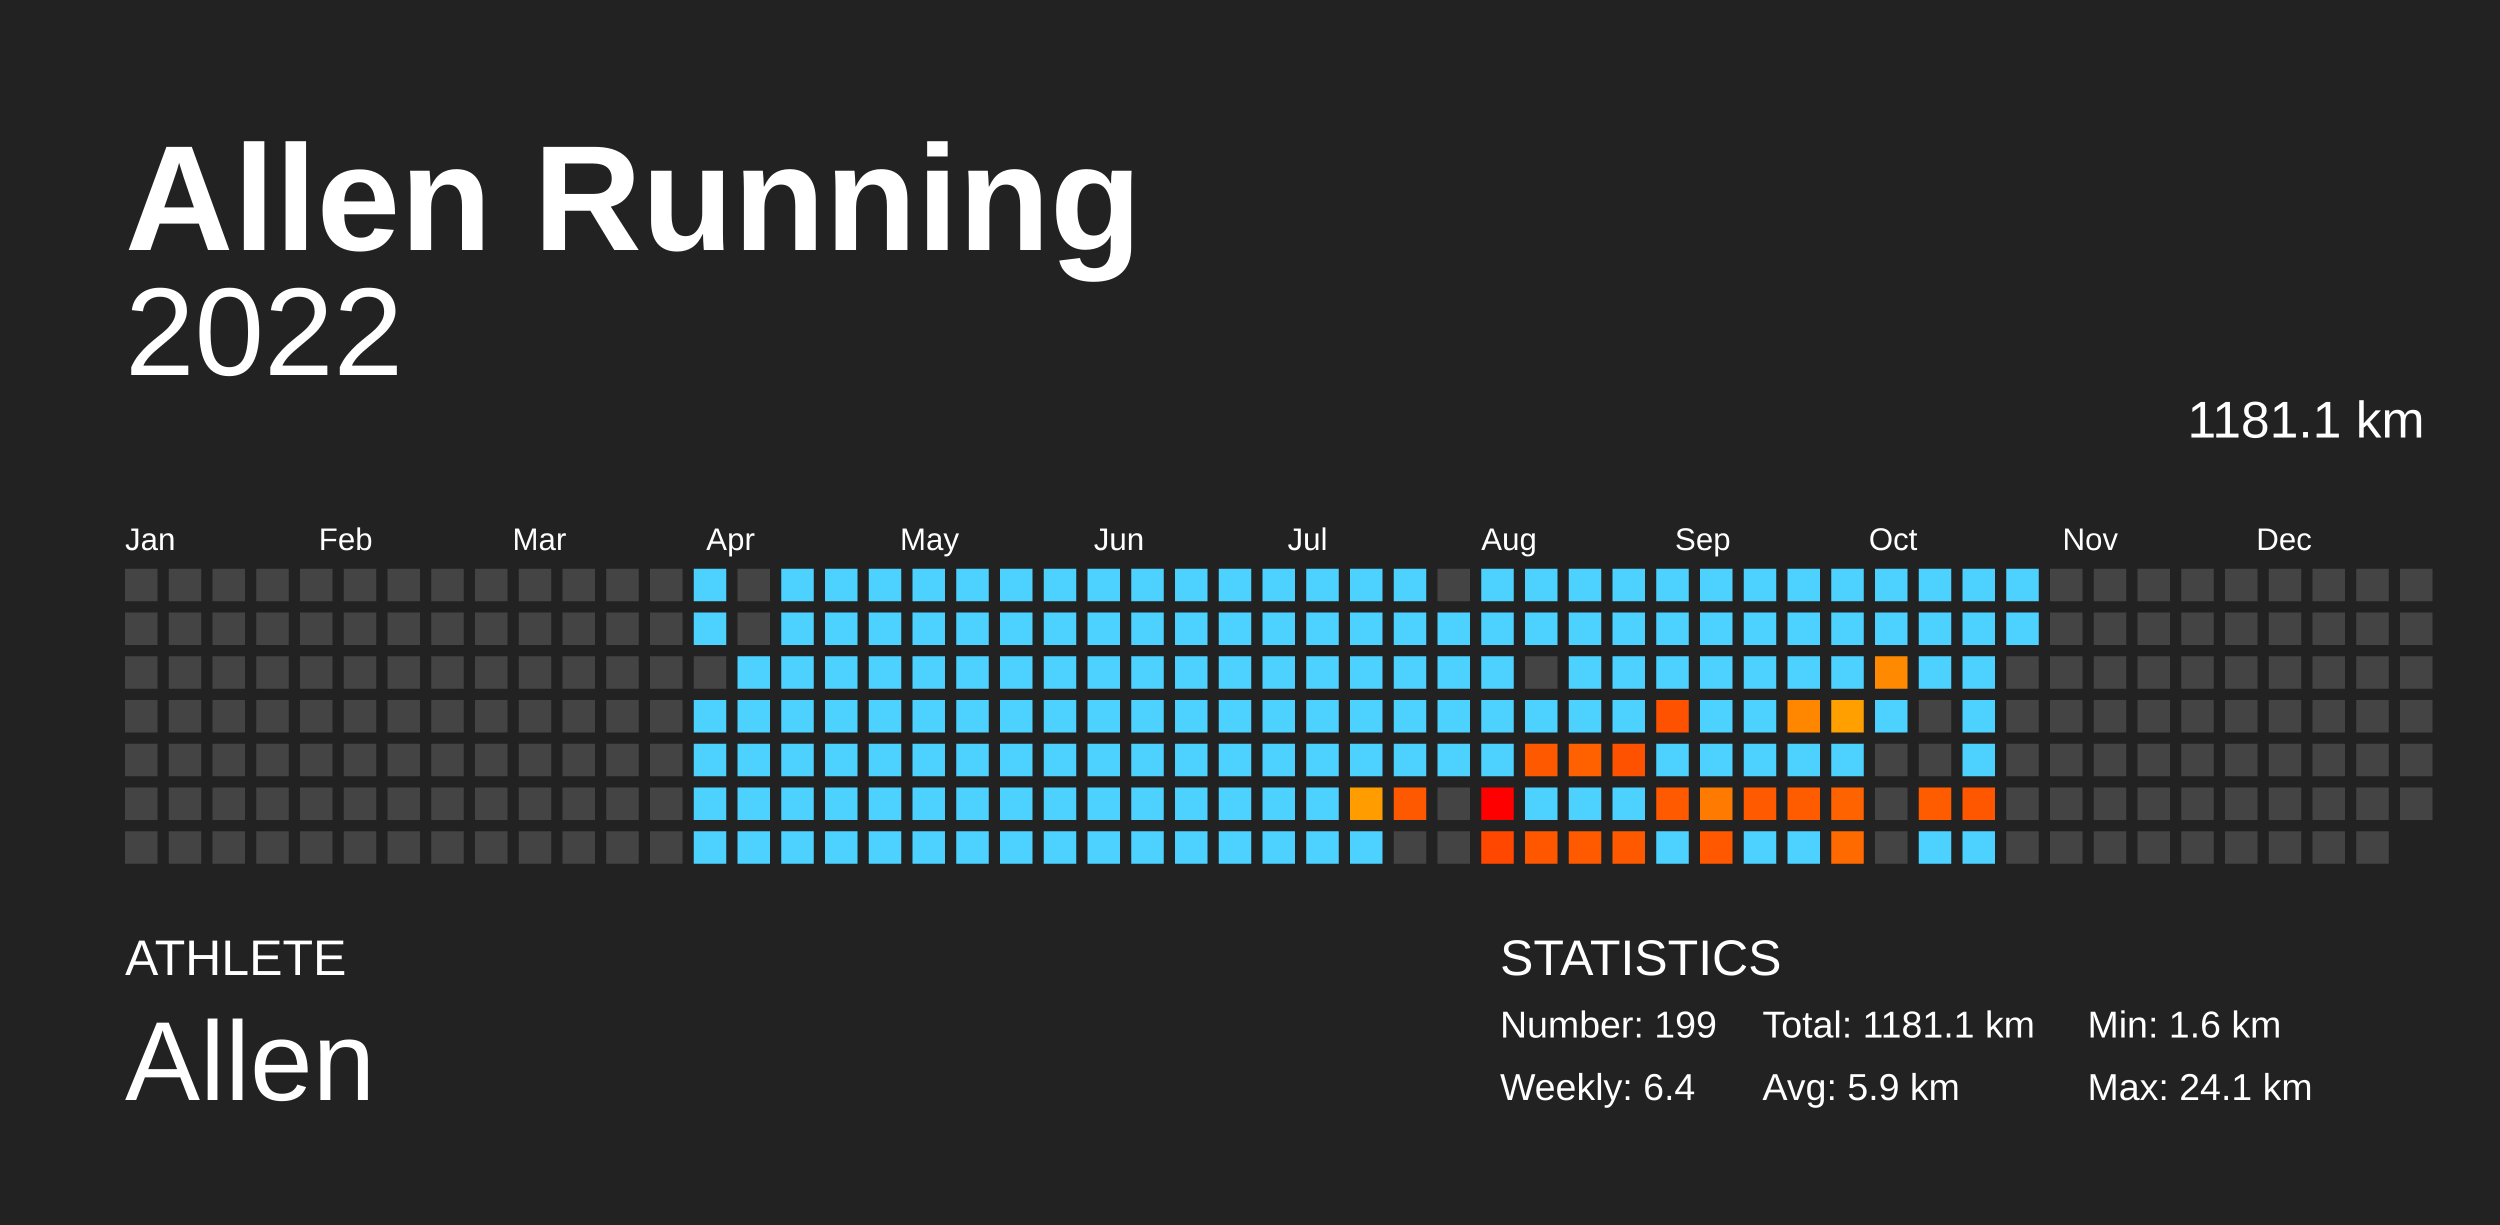
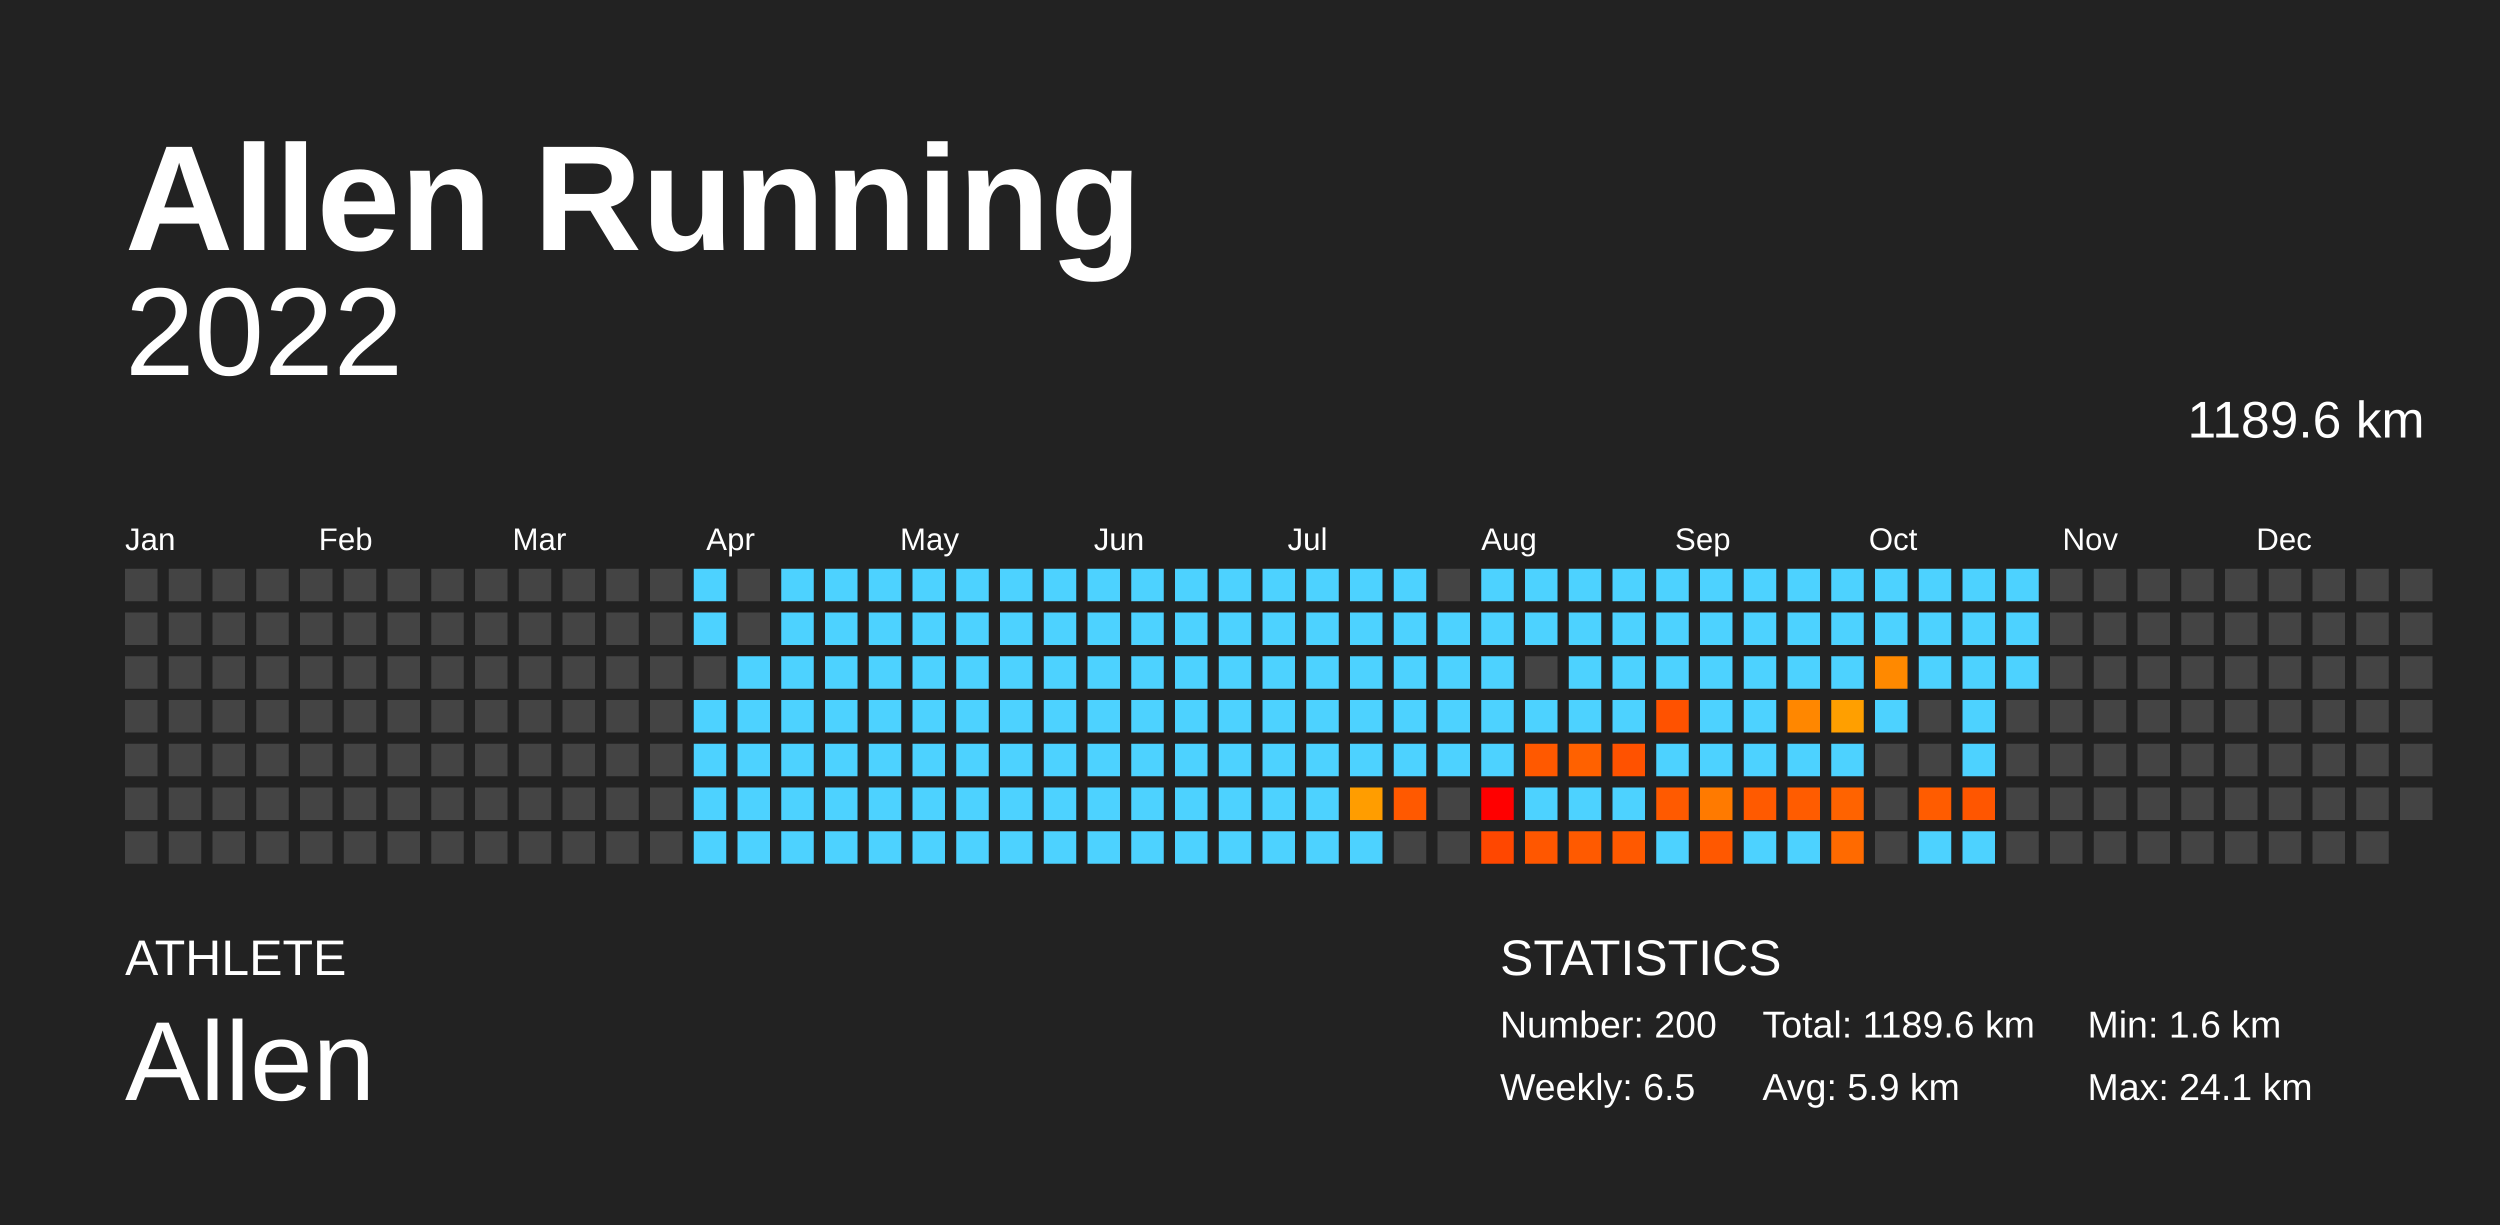
<svg xmlns="http://www.w3.org/2000/svg" baseProfile="full" height="98mm" version="1.1" viewBox="0,0,200,98" width="200mm">
  <defs />
  <rect fill="#222222" height="98" width="200" x="0" y="0" />
  <text fill="#FFFFFF" style="font-size:12px; font-family:Arial; font-weight:bold;" x="10" y="20">Allen Running</text>
  <text fill="#FFFFFF" style="font-size:4px; font-family:Arial" x="10" y="78">ATHLETE</text>
  <text fill="#FFFFFF" style="font-size:9px; font-family:Arial" x="10" y="88">Allen</text>
  <text fill="#FFFFFF" style="font-size:4px; font-family:Arial" x="120" y="78">STATISTICS</text>
-   <text fill="#FFFFFF" style="font-size:3px; font-family:Arial" x="120" y="83">Number: 199</text>
-   <text fill="#FFFFFF" style="font-size:3px; font-family:Arial" x="120" y="88">Weekly: 6.4</text>
-   <text fill="#FFFFFF" style="font-size:3px; font-family:Arial" x="141" y="83">Total: 1181.1 km</text>
+   <text fill="#FFFFFF" style="font-size:3px; font-family:Arial" x="120" y="83">Number: 200</text>
+   <text fill="#FFFFFF" style="font-size:3px; font-family:Arial" x="120" y="88">Weekly: 6.5</text>
+   <text fill="#FFFFFF" style="font-size:3px; font-family:Arial" x="141" y="83">Total: 1189.6 km</text>
  <text fill="#FFFFFF" style="font-size:3px; font-family:Arial" x="141" y="88">Avg: 5.9 km</text>
  <text fill="#FFFFFF" style="font-size:3px; font-family:Arial" x="167" y="83">Min: 1.6 km</text>
  <text fill="#FFFFFF" style="font-size:3px; font-family:Arial" x="167" y="88">Max: 24.1 km</text>
  <text alignment-baseline="hanging" fill="#FFFFFF" style="font-size:10.0px; font-family:Arial;" x="10" y="30">2022</text>
-   <text alignment-baseline="hanging" fill="#FFFFFF" style="font-size:4.125px; font-family:Arial;" x="175" y="35">1181.1 km</text>
+   <text alignment-baseline="hanging" fill="#FFFFFF" style="font-size:4.125px; font-family:Arial;" x="175" y="35">1189.6 km</text>
  <text fill="#FFFFFF" style="font-size:2.5px; font-family:Arial" x="10.0" y="44">Jan</text>
  <text fill="#FFFFFF" style="font-size:2.5px; font-family:Arial" x="25.5" y="44">Feb</text>
  <text fill="#FFFFFF" style="font-size:2.5px; font-family:Arial" x="41.0" y="44">Mar</text>
  <text fill="#FFFFFF" style="font-size:2.5px; font-family:Arial" x="56.5" y="44">Apr</text>
  <text fill="#FFFFFF" style="font-size:2.5px; font-family:Arial" x="72.0" y="44">May</text>
  <text fill="#FFFFFF" style="font-size:2.5px; font-family:Arial" x="87.5" y="44">Jun</text>
  <text fill="#FFFFFF" style="font-size:2.5px; font-family:Arial" x="103.0" y="44">Jul</text>
  <text fill="#FFFFFF" style="font-size:2.5px; font-family:Arial" x="118.5" y="44">Aug</text>
  <text fill="#FFFFFF" style="font-size:2.5px; font-family:Arial" x="134.0" y="44">Sep</text>
  <text fill="#FFFFFF" style="font-size:2.5px; font-family:Arial" x="149.5" y="44">Oct</text>
  <text fill="#FFFFFF" style="font-size:2.5px; font-family:Arial" x="165.0" y="44">Nov</text>
  <text fill="#FFFFFF" style="font-size:2.5px; font-family:Arial" x="180.5" y="44">Dec</text>
  <rect fill="#444444" height="2.6" width="2.6" x="10.0" y="45.5" />
  <rect fill="#444444" height="2.6" width="2.6" x="10.0" y="49.0" />
  <rect fill="#444444" height="2.6" width="2.6" x="10.0" y="52.5" />
  <rect fill="#444444" height="2.6" width="2.6" x="10.0" y="56.0" />
  <rect fill="#444444" height="2.6" width="2.6" x="10.0" y="59.5" />
  <rect fill="#444444" height="2.6" width="2.6" x="10.0" y="63.0" />
  <rect fill="#444444" height="2.6" width="2.6" x="10.0" y="66.5" />
  <rect fill="#444444" height="2.6" width="2.6" x="13.5" y="45.5" />
  <rect fill="#444444" height="2.6" width="2.6" x="13.5" y="49.0" />
  <rect fill="#444444" height="2.6" width="2.6" x="13.5" y="52.5" />
  <rect fill="#444444" height="2.6" width="2.6" x="13.5" y="56.0" />
  <rect fill="#444444" height="2.6" width="2.6" x="13.5" y="59.5" />
  <rect fill="#444444" height="2.6" width="2.6" x="13.5" y="63.0" />
  <rect fill="#444444" height="2.6" width="2.6" x="13.5" y="66.5" />
  <rect fill="#444444" height="2.6" width="2.6" x="17.0" y="45.5" />
  <rect fill="#444444" height="2.6" width="2.6" x="17.0" y="49.0" />
  <rect fill="#444444" height="2.6" width="2.6" x="17.0" y="52.5" />
  <rect fill="#444444" height="2.6" width="2.6" x="17.0" y="56.0" />
  <rect fill="#444444" height="2.6" width="2.6" x="17.0" y="59.5" />
  <rect fill="#444444" height="2.6" width="2.6" x="17.0" y="63.0" />
  <rect fill="#444444" height="2.6" width="2.6" x="17.0" y="66.5" />
  <rect fill="#444444" height="2.6" width="2.6" x="20.5" y="45.5" />
  <rect fill="#444444" height="2.6" width="2.6" x="20.5" y="49.0" />
  <rect fill="#444444" height="2.6" width="2.6" x="20.5" y="52.5" />
  <rect fill="#444444" height="2.6" width="2.6" x="20.5" y="56.0" />
  <rect fill="#444444" height="2.6" width="2.6" x="20.5" y="59.5" />
  <rect fill="#444444" height="2.6" width="2.6" x="20.5" y="63.0" />
  <rect fill="#444444" height="2.6" width="2.6" x="20.5" y="66.5" />
  <rect fill="#444444" height="2.6" width="2.6" x="24.0" y="45.5" />
  <rect fill="#444444" height="2.6" width="2.6" x="24.0" y="49.0" />
  <rect fill="#444444" height="2.6" width="2.6" x="24.0" y="52.5" />
  <rect fill="#444444" height="2.6" width="2.6" x="24.0" y="56.0" />
  <rect fill="#444444" height="2.6" width="2.6" x="24.0" y="59.5" />
  <rect fill="#444444" height="2.6" width="2.6" x="24.0" y="63.0" />
  <rect fill="#444444" height="2.6" width="2.6" x="24.0" y="66.5" />
  <rect fill="#444444" height="2.6" width="2.6" x="27.5" y="45.5" />
  <rect fill="#444444" height="2.6" width="2.6" x="27.5" y="49.0" />
  <rect fill="#444444" height="2.6" width="2.6" x="27.5" y="52.5" />
  <rect fill="#444444" height="2.6" width="2.6" x="27.5" y="56.0" />
  <rect fill="#444444" height="2.6" width="2.6" x="27.5" y="59.5" />
  <rect fill="#444444" height="2.6" width="2.6" x="27.5" y="63.0" />
  <rect fill="#444444" height="2.6" width="2.6" x="27.5" y="66.5" />
  <rect fill="#444444" height="2.6" width="2.6" x="31.0" y="45.5" />
  <rect fill="#444444" height="2.6" width="2.6" x="31.0" y="49.0" />
  <rect fill="#444444" height="2.6" width="2.6" x="31.0" y="52.5" />
  <rect fill="#444444" height="2.6" width="2.6" x="31.0" y="56.0" />
  <rect fill="#444444" height="2.6" width="2.6" x="31.0" y="59.5" />
  <rect fill="#444444" height="2.6" width="2.6" x="31.0" y="63.0" />
  <rect fill="#444444" height="2.6" width="2.6" x="31.0" y="66.5" />
  <rect fill="#444444" height="2.6" width="2.6" x="34.5" y="45.5" />
  <rect fill="#444444" height="2.6" width="2.6" x="34.5" y="49.0" />
  <rect fill="#444444" height="2.6" width="2.6" x="34.5" y="52.5" />
  <rect fill="#444444" height="2.6" width="2.6" x="34.5" y="56.0" />
  <rect fill="#444444" height="2.6" width="2.6" x="34.5" y="59.5" />
  <rect fill="#444444" height="2.6" width="2.6" x="34.5" y="63.0" />
  <rect fill="#444444" height="2.6" width="2.6" x="34.5" y="66.5" />
  <rect fill="#444444" height="2.6" width="2.6" x="38.0" y="45.5" />
  <rect fill="#444444" height="2.6" width="2.6" x="38.0" y="49.0" />
  <rect fill="#444444" height="2.6" width="2.6" x="38.0" y="52.5" />
  <rect fill="#444444" height="2.6" width="2.6" x="38.0" y="56.0" />
  <rect fill="#444444" height="2.6" width="2.6" x="38.0" y="59.5" />
  <rect fill="#444444" height="2.6" width="2.6" x="38.0" y="63.0" />
  <rect fill="#444444" height="2.6" width="2.6" x="38.0" y="66.5" />
  <rect fill="#444444" height="2.6" width="2.6" x="41.5" y="45.5" />
  <rect fill="#444444" height="2.6" width="2.6" x="41.5" y="49.0" />
  <rect fill="#444444" height="2.6" width="2.6" x="41.5" y="52.5" />
  <rect fill="#444444" height="2.6" width="2.6" x="41.5" y="56.0" />
  <rect fill="#444444" height="2.6" width="2.6" x="41.5" y="59.5" />
  <rect fill="#444444" height="2.6" width="2.6" x="41.5" y="63.0" />
  <rect fill="#444444" height="2.6" width="2.6" x="41.5" y="66.5" />
  <rect fill="#444444" height="2.6" width="2.6" x="45.0" y="45.5" />
  <rect fill="#444444" height="2.6" width="2.6" x="45.0" y="49.0" />
  <rect fill="#444444" height="2.6" width="2.6" x="45.0" y="52.5" />
  <rect fill="#444444" height="2.6" width="2.6" x="45.0" y="56.0" />
  <rect fill="#444444" height="2.6" width="2.6" x="45.0" y="59.5" />
  <rect fill="#444444" height="2.6" width="2.6" x="45.0" y="63.0" />
  <rect fill="#444444" height="2.6" width="2.6" x="45.0" y="66.5" />
  <rect fill="#444444" height="2.6" width="2.6" x="48.5" y="45.5" />
  <rect fill="#444444" height="2.6" width="2.6" x="48.5" y="49.0" />
  <rect fill="#444444" height="2.6" width="2.6" x="48.5" y="52.5" />
  <rect fill="#444444" height="2.6" width="2.6" x="48.5" y="56.0" />
  <rect fill="#444444" height="2.6" width="2.6" x="48.5" y="59.5" />
  <rect fill="#444444" height="2.6" width="2.6" x="48.5" y="63.0" />
  <rect fill="#444444" height="2.6" width="2.6" x="48.5" y="66.5" />
  <rect fill="#444444" height="2.6" width="2.6" x="52.0" y="45.5" />
  <rect fill="#444444" height="2.6" width="2.6" x="52.0" y="49.0" />
  <rect fill="#444444" height="2.6" width="2.6" x="52.0" y="52.5" />
  <rect fill="#444444" height="2.6" width="2.6" x="52.0" y="56.0" />
  <rect fill="#444444" height="2.6" width="2.6" x="52.0" y="59.5" />
  <rect fill="#444444" height="2.6" width="2.6" x="52.0" y="63.0" />
  <rect fill="#444444" height="2.6" width="2.6" x="52.0" y="66.5" />
  <rect fill="#4dd2ff" height="2.6" width="2.6" x="55.5" y="45.5" />
  <rect fill="#4dd2ff" height="2.6" width="2.6" x="55.5" y="49.0" />
  <rect fill="#444444" height="2.6" width="2.6" x="55.5" y="52.5" />
  <rect fill="#4dd2ff" height="2.6" width="2.6" x="55.5" y="56.0" />
  <rect fill="#4dd2ff" height="2.6" width="2.6" x="55.5" y="59.5" />
  <rect fill="#4dd2ff" height="2.6" width="2.6" x="55.5" y="63.0" />
  <rect fill="#4dd2ff" height="2.6" width="2.6" x="55.5" y="66.5" />
  <rect fill="#444444" height="2.6" width="2.6" x="59.0" y="45.5" />
  <rect fill="#444444" height="2.6" width="2.6" x="59.0" y="49.0" />
  <rect fill="#4dd2ff" height="2.6" width="2.6" x="59.0" y="52.5" />
  <rect fill="#4dd2ff" height="2.6" width="2.6" x="59.0" y="56.0" />
  <rect fill="#4dd2ff" height="2.6" width="2.6" x="59.0" y="59.5" />
  <rect fill="#4dd2ff" height="2.6" width="2.6" x="59.0" y="63.0" />
  <rect fill="#4dd2ff" height="2.6" width="2.6" x="59.0" y="66.5" />
  <rect fill="#4dd2ff" height="2.6" width="2.6" x="62.5" y="45.5" />
  <rect fill="#4dd2ff" height="2.6" width="2.6" x="62.5" y="49.0" />
  <rect fill="#4dd2ff" height="2.6" width="2.6" x="62.5" y="52.5" />
  <rect fill="#4dd2ff" height="2.6" width="2.6" x="62.5" y="56.0" />
  <rect fill="#4dd2ff" height="2.6" width="2.6" x="62.5" y="59.5" />
  <rect fill="#4dd2ff" height="2.6" width="2.6" x="62.5" y="63.0" />
  <rect fill="#4dd2ff" height="2.6" width="2.6" x="62.5" y="66.5" />
  <rect fill="#4dd2ff" height="2.6" width="2.6" x="66.0" y="45.5" />
  <rect fill="#4dd2ff" height="2.6" width="2.6" x="66.0" y="49.0" />
  <rect fill="#4dd2ff" height="2.6" width="2.6" x="66.0" y="52.5" />
  <rect fill="#4dd2ff" height="2.6" width="2.6" x="66.0" y="56.0" />
  <rect fill="#4dd2ff" height="2.6" width="2.6" x="66.0" y="59.5" />
  <rect fill="#4dd2ff" height="2.6" width="2.6" x="66.0" y="63.0" />
  <rect fill="#4dd2ff" height="2.6" width="2.6" x="66.0" y="66.5" />
  <rect fill="#4dd2ff" height="2.6" width="2.6" x="69.5" y="45.5" />
  <rect fill="#4dd2ff" height="2.6" width="2.6" x="69.5" y="49.0" />
  <rect fill="#4dd2ff" height="2.6" width="2.6" x="69.5" y="52.5" />
  <rect fill="#4dd2ff" height="2.6" width="2.6" x="69.5" y="56.0" />
  <rect fill="#4dd2ff" height="2.6" width="2.6" x="69.5" y="59.5" />
  <rect fill="#4dd2ff" height="2.6" width="2.6" x="69.5" y="63.0" />
  <rect fill="#4dd2ff" height="2.6" width="2.6" x="69.5" y="66.5" />
  <rect fill="#4dd2ff" height="2.6" width="2.6" x="73.0" y="45.5" />
  <rect fill="#4dd2ff" height="2.6" width="2.6" x="73.0" y="49.0" />
  <rect fill="#4dd2ff" height="2.6" width="2.6" x="73.0" y="52.5" />
  <rect fill="#4dd2ff" height="2.6" width="2.6" x="73.0" y="56.0" />
  <rect fill="#4dd2ff" height="2.6" width="2.6" x="73.0" y="59.5" />
  <rect fill="#4dd2ff" height="2.6" width="2.6" x="73.0" y="63.0" />
  <rect fill="#4dd2ff" height="2.6" width="2.6" x="73.0" y="66.5" />
  <rect fill="#4dd2ff" height="2.6" width="2.6" x="76.5" y="45.5" />
  <rect fill="#4dd2ff" height="2.6" width="2.6" x="76.5" y="49.0" />
  <rect fill="#4dd2ff" height="2.6" width="2.6" x="76.5" y="52.5" />
  <rect fill="#4dd2ff" height="2.6" width="2.6" x="76.5" y="56.0" />
  <rect fill="#4dd2ff" height="2.6" width="2.6" x="76.5" y="59.5" />
  <rect fill="#4dd2ff" height="2.6" width="2.6" x="76.5" y="63.0" />
  <rect fill="#4dd2ff" height="2.6" width="2.6" x="76.5" y="66.5" />
  <rect fill="#4dd2ff" height="2.6" width="2.6" x="80.0" y="45.5" />
  <rect fill="#4dd2ff" height="2.6" width="2.6" x="80.0" y="49.0" />
  <rect fill="#4dd2ff" height="2.6" width="2.6" x="80.0" y="52.5" />
  <rect fill="#4dd2ff" height="2.6" width="2.6" x="80.0" y="56.0" />
  <rect fill="#4dd2ff" height="2.6" width="2.6" x="80.0" y="59.5" />
  <rect fill="#4dd2ff" height="2.6" width="2.6" x="80.0" y="63.0" />
  <rect fill="#4dd2ff" height="2.6" width="2.6" x="80.0" y="66.5" />
  <rect fill="#4dd2ff" height="2.6" width="2.6" x="83.5" y="45.5" />
  <rect fill="#4dd2ff" height="2.6" width="2.6" x="83.5" y="49.0" />
  <rect fill="#4dd2ff" height="2.6" width="2.6" x="83.5" y="52.5" />
  <rect fill="#4dd2ff" height="2.6" width="2.6" x="83.5" y="56.0" />
  <rect fill="#4dd2ff" height="2.6" width="2.6" x="83.5" y="59.5" />
  <rect fill="#4dd2ff" height="2.6" width="2.6" x="83.5" y="63.0" />
  <rect fill="#4dd2ff" height="2.6" width="2.6" x="83.5" y="66.5" />
  <rect fill="#4dd2ff" height="2.6" width="2.6" x="87.0" y="45.5" />
  <rect fill="#4dd2ff" height="2.6" width="2.6" x="87.0" y="49.0" />
  <rect fill="#4dd2ff" height="2.6" width="2.6" x="87.0" y="52.5" />
  <rect fill="#4dd2ff" height="2.6" width="2.6" x="87.0" y="56.0" />
  <rect fill="#4dd2ff" height="2.6" width="2.6" x="87.0" y="59.5" />
  <rect fill="#4dd2ff" height="2.6" width="2.6" x="87.0" y="63.0" />
  <rect fill="#4dd2ff" height="2.6" width="2.6" x="87.0" y="66.5" />
  <rect fill="#4dd2ff" height="2.6" width="2.6" x="90.5" y="45.5" />
  <rect fill="#4dd2ff" height="2.6" width="2.6" x="90.5" y="49.0" />
  <rect fill="#4dd2ff" height="2.6" width="2.6" x="90.5" y="52.5" />
  <rect fill="#4dd2ff" height="2.6" width="2.6" x="90.5" y="56.0" />
  <rect fill="#4dd2ff" height="2.6" width="2.6" x="90.5" y="59.5" />
  <rect fill="#4dd2ff" height="2.6" width="2.6" x="90.5" y="63.0" />
  <rect fill="#4dd2ff" height="2.6" width="2.6" x="90.5" y="66.5" />
  <rect fill="#4dd2ff" height="2.6" width="2.6" x="94.0" y="45.5" />
  <rect fill="#4dd2ff" height="2.6" width="2.6" x="94.0" y="49.0" />
  <rect fill="#4dd2ff" height="2.6" width="2.6" x="94.0" y="52.5" />
  <rect fill="#4dd2ff" height="2.6" width="2.6" x="94.0" y="56.0" />
  <rect fill="#4dd2ff" height="2.6" width="2.6" x="94.0" y="59.5" />
  <rect fill="#4dd2ff" height="2.6" width="2.6" x="94.0" y="63.0" />
  <rect fill="#4dd2ff" height="2.6" width="2.6" x="94.0" y="66.5" />
  <rect fill="#4dd2ff" height="2.6" width="2.6" x="97.5" y="45.5" />
  <rect fill="#4dd2ff" height="2.6" width="2.6" x="97.5" y="49.0" />
  <rect fill="#4dd2ff" height="2.6" width="2.6" x="97.5" y="52.5" />
  <rect fill="#4dd2ff" height="2.6" width="2.6" x="97.5" y="56.0" />
  <rect fill="#4dd2ff" height="2.6" width="2.6" x="97.5" y="59.5" />
  <rect fill="#4dd2ff" height="2.6" width="2.6" x="97.5" y="63.0" />
  <rect fill="#4dd2ff" height="2.6" width="2.6" x="97.5" y="66.5" />
  <rect fill="#4dd2ff" height="2.6" width="2.6" x="101.0" y="45.5" />
  <rect fill="#4dd2ff" height="2.6" width="2.6" x="101.0" y="49.0" />
  <rect fill="#4dd2ff" height="2.6" width="2.6" x="101.0" y="52.5" />
  <rect fill="#4dd2ff" height="2.6" width="2.6" x="101.0" y="56.0" />
  <rect fill="#4dd2ff" height="2.6" width="2.6" x="101.0" y="59.5" />
  <rect fill="#4dd2ff" height="2.6" width="2.6" x="101.0" y="63.0" />
  <rect fill="#4dd2ff" height="2.6" width="2.6" x="101.0" y="66.5" />
  <rect fill="#4dd2ff" height="2.6" width="2.6" x="104.5" y="45.5" />
  <rect fill="#4dd2ff" height="2.6" width="2.6" x="104.5" y="49.0" />
  <rect fill="#4dd2ff" height="2.6" width="2.6" x="104.5" y="52.5" />
  <rect fill="#4dd2ff" height="2.6" width="2.6" x="104.5" y="56.0" />
  <rect fill="#4dd2ff" height="2.6" width="2.6" x="104.5" y="59.5" />
  <rect fill="#4dd2ff" height="2.6" width="2.6" x="104.5" y="63.0" />
  <rect fill="#4dd2ff" height="2.6" width="2.6" x="104.5" y="66.5" />
  <rect fill="#4dd2ff" height="2.6" width="2.6" x="108.0" y="45.5" />
  <rect fill="#4dd2ff" height="2.6" width="2.6" x="108.0" y="49.0" />
  <rect fill="#4dd2ff" height="2.6" width="2.6" x="108.0" y="52.5" />
  <rect fill="#4dd2ff" height="2.6" width="2.6" x="108.0" y="56.0" />
  <rect fill="#4dd2ff" height="2.6" width="2.6" x="108.0" y="59.5" />
  <rect fill="#ff9d00" height="2.6" width="2.6" x="108.0" y="63.0" />
  <rect fill="#4dd2ff" height="2.6" width="2.6" x="108.0" y="66.5" />
  <rect fill="#4dd2ff" height="2.6" width="2.6" x="111.5" y="45.5" />
  <rect fill="#4dd2ff" height="2.6" width="2.6" x="111.5" y="49.0" />
  <rect fill="#4dd2ff" height="2.6" width="2.6" x="111.5" y="52.5" />
  <rect fill="#4dd2ff" height="2.6" width="2.6" x="111.5" y="56.0" />
  <rect fill="#4dd2ff" height="2.6" width="2.6" x="111.5" y="59.5" />
  <rect fill="#ff5900" height="2.6" width="2.6" x="111.5" y="63.0" />
  <rect fill="#444444" height="2.6" width="2.6" x="111.5" y="66.5" />
  <rect fill="#444444" height="2.6" width="2.6" x="115.0" y="45.5" />
  <rect fill="#4dd2ff" height="2.6" width="2.6" x="115.0" y="49.0" />
  <rect fill="#4dd2ff" height="2.6" width="2.6" x="115.0" y="52.5" />
  <rect fill="#4dd2ff" height="2.6" width="2.6" x="115.0" y="56.0" />
  <rect fill="#4dd2ff" height="2.6" width="2.6" x="115.0" y="59.5" />
  <rect fill="#444444" height="2.6" width="2.6" x="115.0" y="63.0" />
  <rect fill="#444444" height="2.6" width="2.6" x="115.0" y="66.5" />
  <rect fill="#4dd2ff" height="2.6" width="2.6" x="118.5" y="45.5" />
  <rect fill="#4dd2ff" height="2.6" width="2.6" x="118.5" y="49.0" />
  <rect fill="#4dd2ff" height="2.6" width="2.6" x="118.5" y="52.5" />
  <rect fill="#4dd2ff" height="2.6" width="2.6" x="118.5" y="56.0" />
  <rect fill="#4dd2ff" height="2.6" width="2.6" x="118.5" y="59.5" />
  <rect fill="red" height="2.6" width="2.6" x="118.5" y="63.0" />
  <rect fill="#ff4700" height="2.6" width="2.6" x="118.5" y="66.5" />
  <rect fill="#4dd2ff" height="2.6" width="2.6" x="122.0" y="45.5" />
  <rect fill="#4dd2ff" height="2.6" width="2.6" x="122.0" y="49.0" />
  <rect fill="#444444" height="2.6" width="2.6" x="122.0" y="52.5" />
  <rect fill="#4dd2ff" height="2.6" width="2.6" x="122.0" y="56.0" />
  <rect fill="#ff5900" height="2.6" width="2.6" x="122.0" y="59.5" />
  <rect fill="#4dd2ff" height="2.6" width="2.6" x="122.0" y="63.0" />
  <rect fill="#ff5700" height="2.6" width="2.6" x="122.0" y="66.5" />
  <rect fill="#4dd2ff" height="2.6" width="2.6" x="125.5" y="45.5" />
  <rect fill="#4dd2ff" height="2.6" width="2.6" x="125.5" y="49.0" />
  <rect fill="#4dd2ff" height="2.6" width="2.6" x="125.5" y="52.5" />
  <rect fill="#4dd2ff" height="2.6" width="2.6" x="125.5" y="56.0" />
  <rect fill="#ff6100" height="2.6" width="2.6" x="125.5" y="59.5" />
  <rect fill="#4dd2ff" height="2.6" width="2.6" x="125.5" y="63.0" />
  <rect fill="#ff5a00" height="2.6" width="2.6" x="125.5" y="66.5" />
  <rect fill="#4dd2ff" height="2.6" width="2.6" x="129.0" y="45.5" />
  <rect fill="#4dd2ff" height="2.6" width="2.6" x="129.0" y="49.0" />
  <rect fill="#4dd2ff" height="2.6" width="2.6" x="129.0" y="52.5" />
  <rect fill="#4dd2ff" height="2.6" width="2.6" x="129.0" y="56.0" />
  <rect fill="#ff5200" height="2.6" width="2.6" x="129.0" y="59.5" />
  <rect fill="#4dd2ff" height="2.6" width="2.6" x="129.0" y="63.0" />
  <rect fill="#ff5900" height="2.6" width="2.6" x="129.0" y="66.5" />
  <rect fill="#4dd2ff" height="2.6" width="2.6" x="132.5" y="45.5" />
  <rect fill="#4dd2ff" height="2.6" width="2.6" x="132.5" y="49.0" />
  <rect fill="#4dd2ff" height="2.6" width="2.6" x="132.5" y="52.5" />
  <rect fill="#ff5200" height="2.6" width="2.6" x="132.5" y="56.0" />
  <rect fill="#4dd2ff" height="2.6" width="2.6" x="132.5" y="59.5" />
  <rect fill="#ff5a00" height="2.6" width="2.6" x="132.5" y="63.0" />
  <rect fill="#4dd2ff" height="2.6" width="2.6" x="132.5" y="66.5" />
  <rect fill="#4dd2ff" height="2.6" width="2.6" x="136.0" y="45.5" />
  <rect fill="#4dd2ff" height="2.6" width="2.6" x="136.0" y="49.0" />
  <rect fill="#4dd2ff" height="2.6" width="2.6" x="136.0" y="52.5" />
  <rect fill="#4dd2ff" height="2.6" width="2.6" x="136.0" y="56.0" />
  <rect fill="#4dd2ff" height="2.6" width="2.6" x="136.0" y="59.5" />
  <rect fill="#ff7a00" height="2.6" width="2.6" x="136.0" y="63.0" />
  <rect fill="#ff5800" height="2.6" width="2.6" x="136.0" y="66.5" />
  <rect fill="#4dd2ff" height="2.6" width="2.6" x="139.5" y="45.5" />
  <rect fill="#4dd2ff" height="2.6" width="2.6" x="139.5" y="49.0" />
  <rect fill="#4dd2ff" height="2.6" width="2.6" x="139.5" y="52.5" />
  <rect fill="#4dd2ff" height="2.6" width="2.6" x="139.5" y="56.0" />
  <rect fill="#4dd2ff" height="2.6" width="2.6" x="139.5" y="59.5" />
  <rect fill="#ff5a00" height="2.6" width="2.6" x="139.5" y="63.0" />
  <rect fill="#4dd2ff" height="2.6" width="2.6" x="139.5" y="66.5" />
  <rect fill="#4dd2ff" height="2.6" width="2.6" x="143.0" y="45.5" />
  <rect fill="#4dd2ff" height="2.6" width="2.6" x="143.0" y="49.0" />
  <rect fill="#4dd2ff" height="2.6" width="2.6" x="143.0" y="52.5" />
  <rect fill="#ff8700" height="2.6" width="2.6" x="143.0" y="56.0" />
  <rect fill="#4dd2ff" height="2.6" width="2.6" x="143.0" y="59.5" />
  <rect fill="#ff5c00" height="2.6" width="2.6" x="143.0" y="63.0" />
  <rect fill="#4dd2ff" height="2.6" width="2.6" x="143.0" y="66.5" />
  <rect fill="#4dd2ff" height="2.6" width="2.6" x="146.5" y="45.5" />
  <rect fill="#4dd2ff" height="2.6" width="2.6" x="146.5" y="49.0" />
  <rect fill="#4dd2ff" height="2.6" width="2.6" x="146.5" y="52.5" />
  <rect fill="#ff9f00" height="2.6" width="2.6" x="146.5" y="56.0" />
  <rect fill="#4dd2ff" height="2.6" width="2.6" x="146.5" y="59.5" />
  <rect fill="#ff6300" height="2.6" width="2.6" x="146.5" y="63.0" />
  <rect fill="#ff6a00" height="2.6" width="2.6" x="146.5" y="66.5" />
  <rect fill="#4dd2ff" height="2.6" width="2.6" x="150.0" y="45.5" />
  <rect fill="#4dd2ff" height="2.6" width="2.6" x="150.0" y="49.0" />
  <rect fill="#ff8900" height="2.6" width="2.6" x="150.0" y="52.5" />
  <rect fill="#4dd2ff" height="2.6" width="2.6" x="150.0" y="56.0" />
  <rect fill="#444444" height="2.6" width="2.6" x="150.0" y="59.5" />
  <rect fill="#444444" height="2.6" width="2.6" x="150.0" y="63.0" />
  <rect fill="#444444" height="2.6" width="2.6" x="150.0" y="66.5" />
  <rect fill="#4dd2ff" height="2.6" width="2.6" x="153.5" y="45.5" />
  <rect fill="#4dd2ff" height="2.6" width="2.6" x="153.5" y="49.0" />
  <rect fill="#4dd2ff" height="2.6" width="2.6" x="153.5" y="52.5" />
  <rect fill="#444444" height="2.6" width="2.6" x="153.5" y="56.0" />
  <rect fill="#444444" height="2.6" width="2.6" x="153.5" y="59.5" />
  <rect fill="#ff5c00" height="2.6" width="2.6" x="153.5" y="63.0" />
  <rect fill="#4dd2ff" height="2.6" width="2.6" x="153.5" y="66.5" />
  <rect fill="#4dd2ff" height="2.6" width="2.6" x="157.0" y="45.5" />
  <rect fill="#4dd2ff" height="2.6" width="2.6" x="157.0" y="49.0" />
  <rect fill="#4dd2ff" height="2.6" width="2.6" x="157.0" y="52.5" />
  <rect fill="#4dd2ff" height="2.6" width="2.6" x="157.0" y="56.0" />
  <rect fill="#4dd2ff" height="2.6" width="2.6" x="157.0" y="59.5" />
  <rect fill="#ff5600" height="2.6" width="2.6" x="157.0" y="63.0" />
  <rect fill="#4dd2ff" height="2.6" width="2.6" x="157.0" y="66.5" />
  <rect fill="#4dd2ff" height="2.6" width="2.6" x="160.5" y="45.5" />
  <rect fill="#4dd2ff" height="2.6" width="2.6" x="160.5" y="49.0" />
-   <rect fill="#444444" height="2.6" width="2.6" x="160.5" y="52.5" />
+   <rect fill="#4dd2ff" height="2.6" width="2.6" x="160.5" y="52.5" />
  <rect fill="#444444" height="2.6" width="2.6" x="160.5" y="56.0" />
  <rect fill="#444444" height="2.6" width="2.6" x="160.5" y="59.5" />
  <rect fill="#444444" height="2.6" width="2.6" x="160.5" y="63.0" />
  <rect fill="#444444" height="2.6" width="2.6" x="160.5" y="66.5" />
  <rect fill="#444444" height="2.6" width="2.6" x="164.0" y="45.5" />
  <rect fill="#444444" height="2.6" width="2.6" x="164.0" y="49.0" />
  <rect fill="#444444" height="2.6" width="2.6" x="164.0" y="52.5" />
  <rect fill="#444444" height="2.6" width="2.6" x="164.0" y="56.0" />
  <rect fill="#444444" height="2.6" width="2.6" x="164.0" y="59.5" />
  <rect fill="#444444" height="2.6" width="2.6" x="164.0" y="63.0" />
  <rect fill="#444444" height="2.6" width="2.6" x="164.0" y="66.5" />
  <rect fill="#444444" height="2.6" width="2.6" x="167.5" y="45.5" />
  <rect fill="#444444" height="2.6" width="2.6" x="167.5" y="49.0" />
  <rect fill="#444444" height="2.6" width="2.6" x="167.5" y="52.5" />
  <rect fill="#444444" height="2.6" width="2.6" x="167.5" y="56.0" />
  <rect fill="#444444" height="2.6" width="2.6" x="167.5" y="59.5" />
  <rect fill="#444444" height="2.6" width="2.6" x="167.5" y="63.0" />
  <rect fill="#444444" height="2.6" width="2.6" x="167.5" y="66.5" />
  <rect fill="#444444" height="2.6" width="2.6" x="171.0" y="45.5" />
  <rect fill="#444444" height="2.6" width="2.6" x="171.0" y="49.0" />
  <rect fill="#444444" height="2.6" width="2.6" x="171.0" y="52.5" />
  <rect fill="#444444" height="2.6" width="2.6" x="171.0" y="56.0" />
  <rect fill="#444444" height="2.6" width="2.6" x="171.0" y="59.5" />
  <rect fill="#444444" height="2.6" width="2.6" x="171.0" y="63.0" />
  <rect fill="#444444" height="2.6" width="2.6" x="171.0" y="66.5" />
  <rect fill="#444444" height="2.6" width="2.6" x="174.5" y="45.5" />
  <rect fill="#444444" height="2.6" width="2.6" x="174.5" y="49.0" />
  <rect fill="#444444" height="2.6" width="2.6" x="174.5" y="52.5" />
  <rect fill="#444444" height="2.6" width="2.6" x="174.5" y="56.0" />
  <rect fill="#444444" height="2.6" width="2.6" x="174.5" y="59.5" />
  <rect fill="#444444" height="2.6" width="2.6" x="174.5" y="63.0" />
  <rect fill="#444444" height="2.6" width="2.6" x="174.5" y="66.5" />
  <rect fill="#444444" height="2.6" width="2.6" x="178.0" y="45.5" />
  <rect fill="#444444" height="2.6" width="2.6" x="178.0" y="49.0" />
  <rect fill="#444444" height="2.6" width="2.6" x="178.0" y="52.5" />
  <rect fill="#444444" height="2.6" width="2.6" x="178.0" y="56.0" />
  <rect fill="#444444" height="2.6" width="2.6" x="178.0" y="59.5" />
  <rect fill="#444444" height="2.6" width="2.6" x="178.0" y="63.0" />
  <rect fill="#444444" height="2.6" width="2.6" x="178.0" y="66.5" />
  <rect fill="#444444" height="2.6" width="2.6" x="181.5" y="45.5" />
  <rect fill="#444444" height="2.6" width="2.6" x="181.5" y="49.0" />
  <rect fill="#444444" height="2.6" width="2.6" x="181.5" y="52.5" />
  <rect fill="#444444" height="2.6" width="2.6" x="181.5" y="56.0" />
  <rect fill="#444444" height="2.6" width="2.6" x="181.5" y="59.5" />
  <rect fill="#444444" height="2.6" width="2.6" x="181.5" y="63.0" />
  <rect fill="#444444" height="2.6" width="2.6" x="181.5" y="66.5" />
  <rect fill="#444444" height="2.6" width="2.6" x="185.0" y="45.5" />
  <rect fill="#444444" height="2.6" width="2.6" x="185.0" y="49.0" />
  <rect fill="#444444" height="2.6" width="2.6" x="185.0" y="52.5" />
  <rect fill="#444444" height="2.6" width="2.6" x="185.0" y="56.0" />
  <rect fill="#444444" height="2.6" width="2.6" x="185.0" y="59.5" />
  <rect fill="#444444" height="2.6" width="2.6" x="185.0" y="63.0" />
  <rect fill="#444444" height="2.6" width="2.6" x="185.0" y="66.5" />
  <rect fill="#444444" height="2.6" width="2.6" x="188.5" y="45.5" />
  <rect fill="#444444" height="2.6" width="2.6" x="188.5" y="49.0" />
  <rect fill="#444444" height="2.6" width="2.6" x="188.5" y="52.5" />
  <rect fill="#444444" height="2.6" width="2.6" x="188.5" y="56.0" />
  <rect fill="#444444" height="2.6" width="2.6" x="188.5" y="59.5" />
  <rect fill="#444444" height="2.6" width="2.6" x="188.5" y="63.0" />
  <rect fill="#444444" height="2.6" width="2.6" x="188.5" y="66.5" />
  <rect fill="#444444" height="2.6" width="2.6" x="192.0" y="45.5" />
  <rect fill="#444444" height="2.6" width="2.6" x="192.0" y="49.0" />
  <rect fill="#444444" height="2.6" width="2.6" x="192.0" y="52.5" />
  <rect fill="#444444" height="2.6" width="2.6" x="192.0" y="56.0" />
  <rect fill="#444444" height="2.6" width="2.6" x="192.0" y="59.5" />
  <rect fill="#444444" height="2.6" width="2.6" x="192.0" y="63.0" />
</svg>
